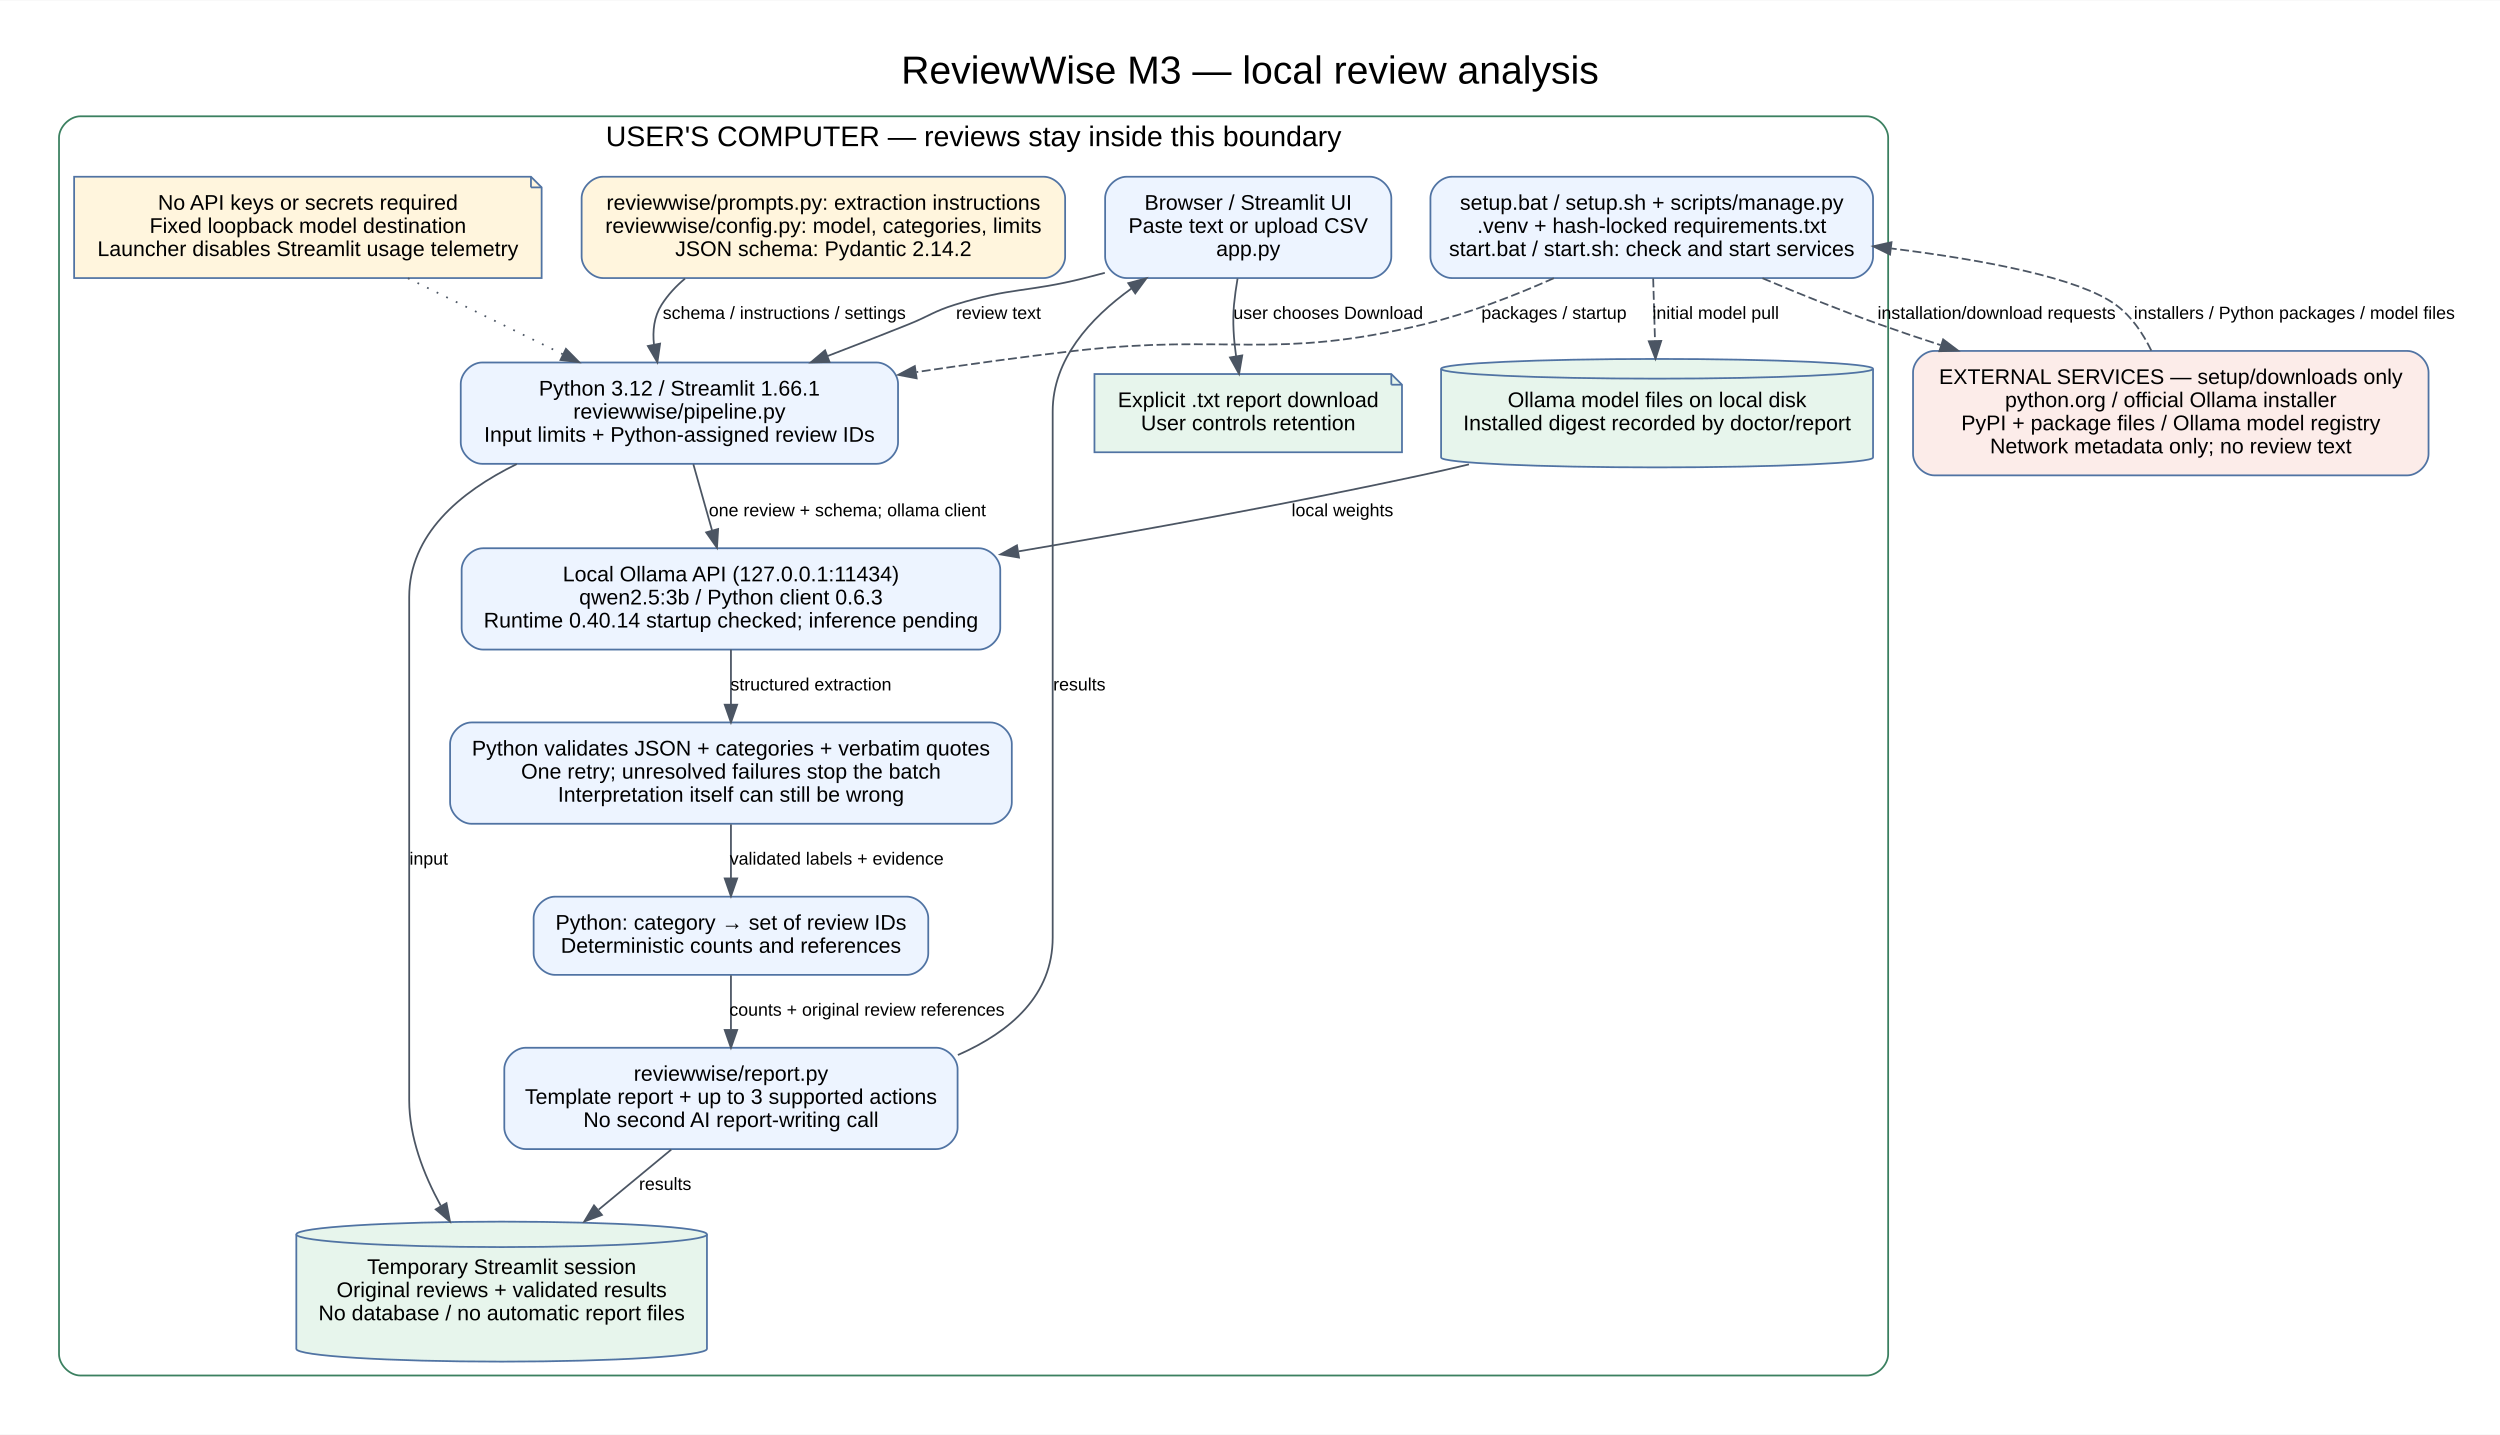
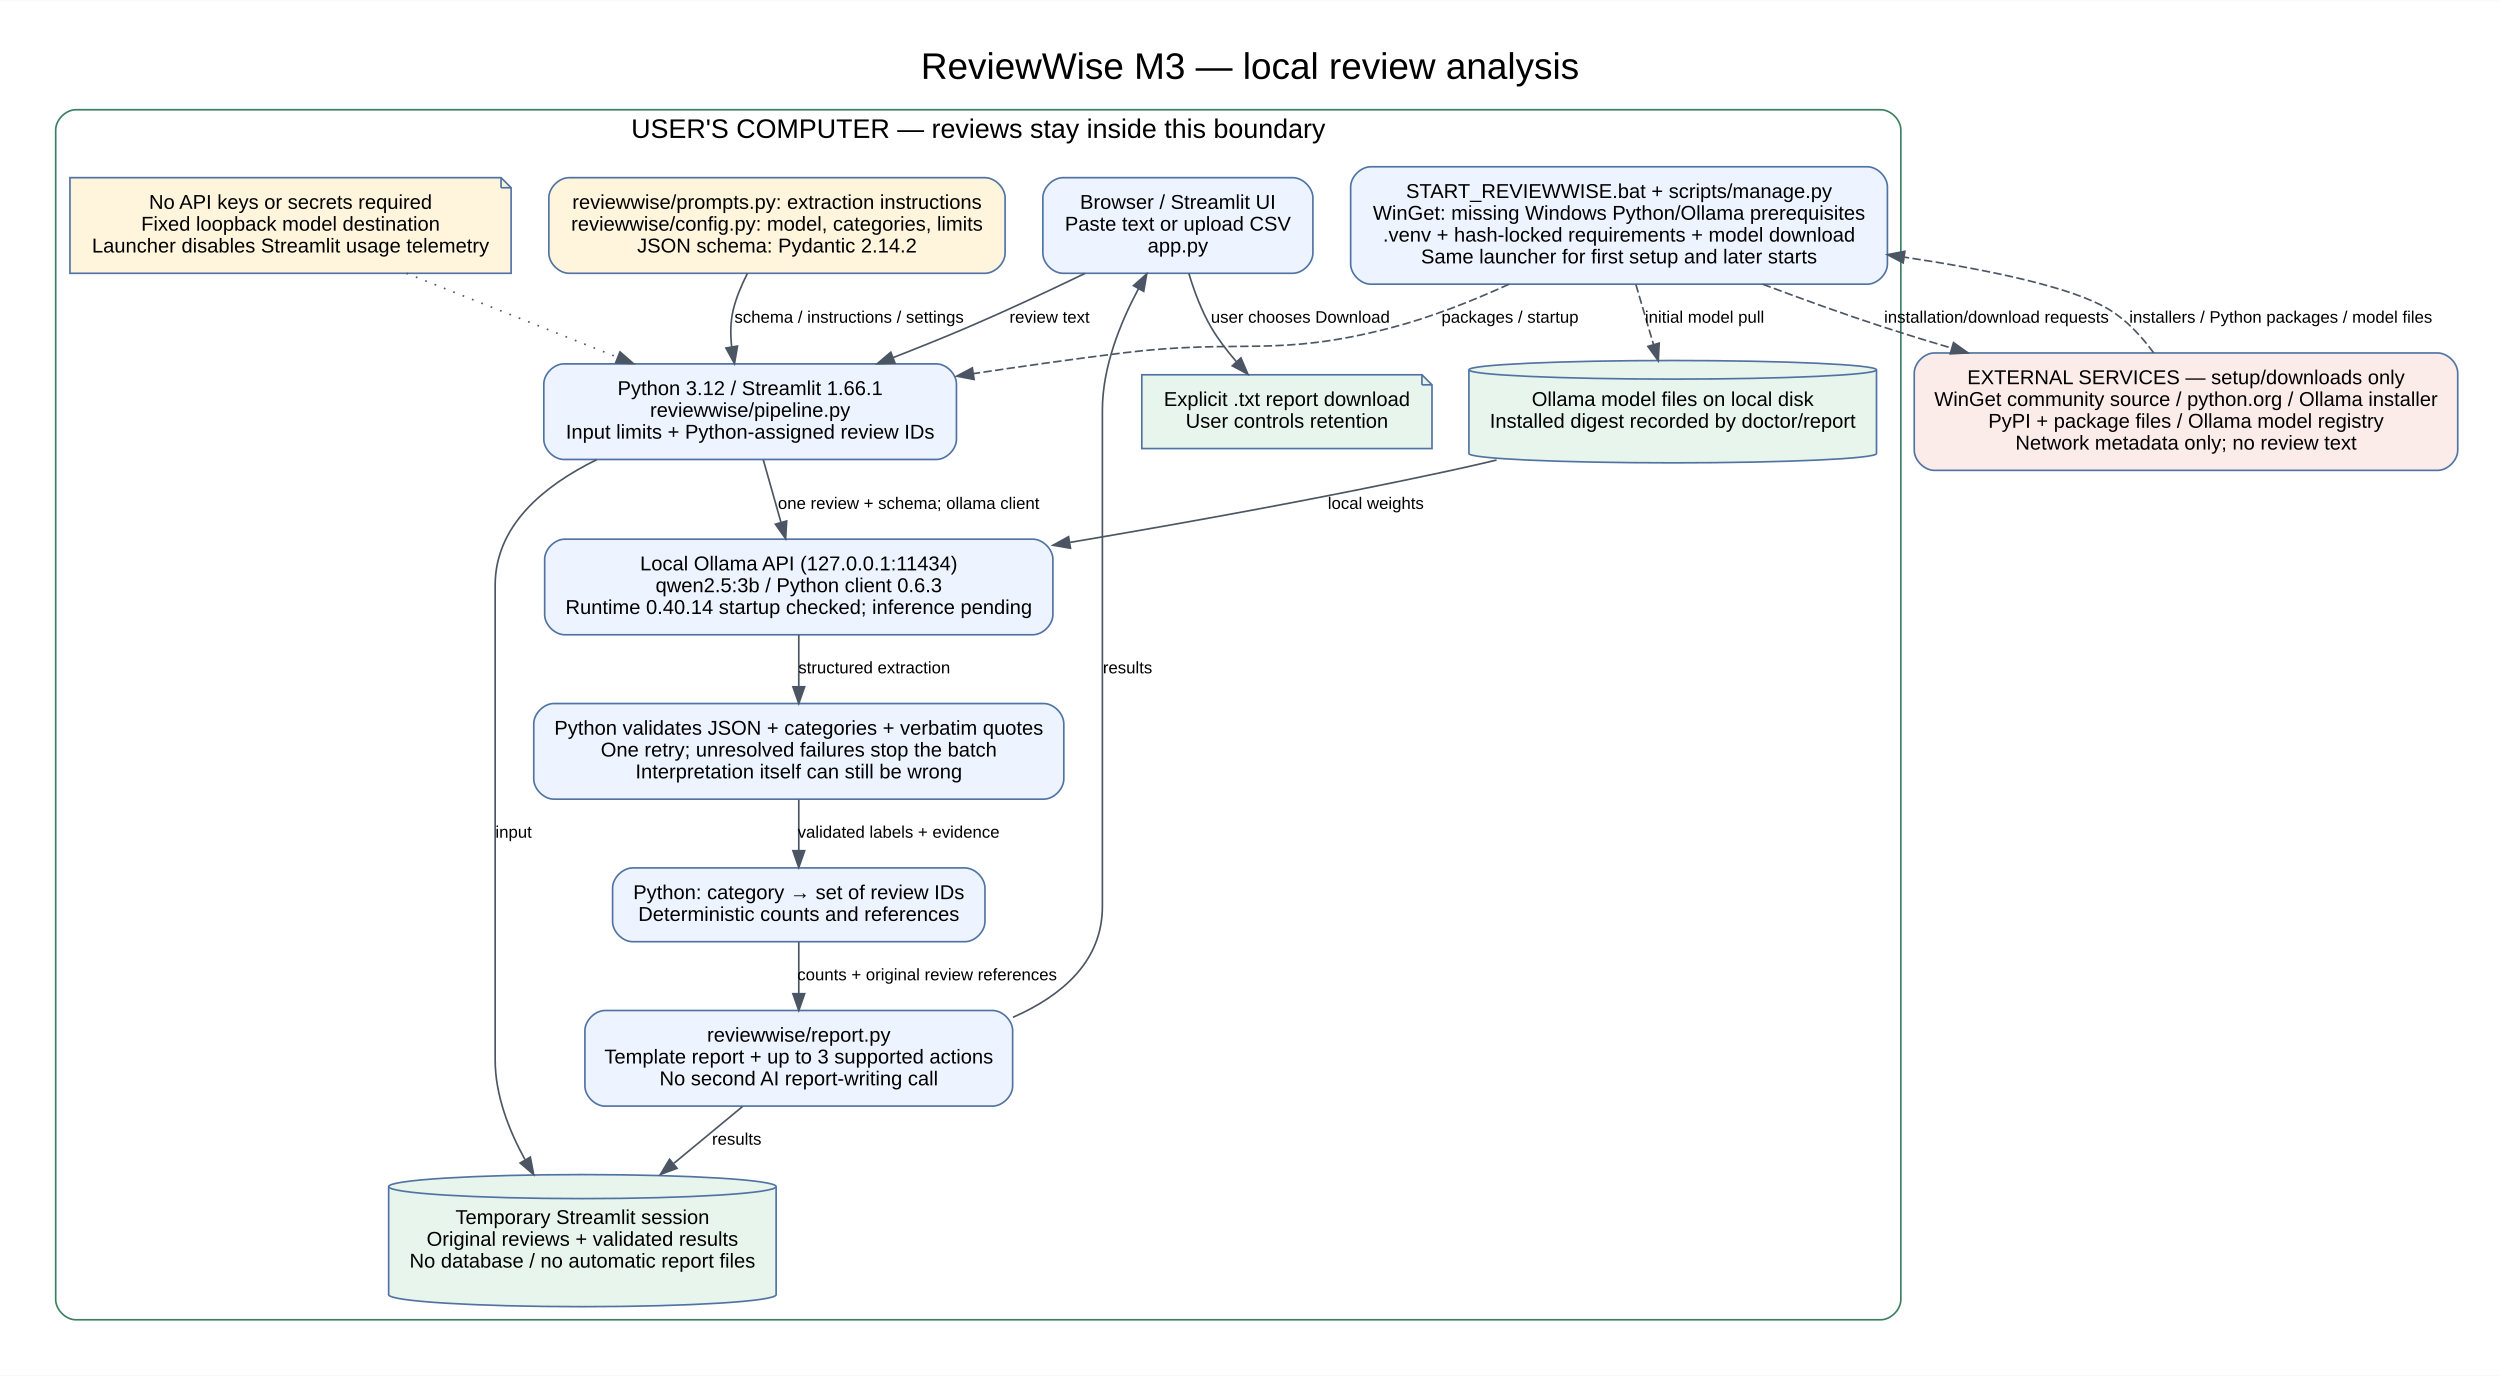
- <svg xmlns="http://www.w3.org/2000/svg" width="1406pt" height="807pt" viewBox="0.00 0.00 1406.40 806.78">
-   <g id="graph0" class="graph" transform="scale(1 1) rotate(0) translate(25.2 781.58)">
-     <polygon fill="white" stroke="transparent" points="-25.2,25.2 -25.2,-781.58 1381.2,-781.58 1381.2,25.2 -25.2,25.2" />
-     <text text-anchor="middle" x="678" y="-734.77" font-family="Arial" font-size="22.00">ReviewWise M3 — local review analysis</text>
+ <svg xmlns="http://www.w3.org/2000/svg" width="1490pt" height="820pt" viewBox="0.00 0.00 1490.40 819.78">
+   <g id="graph0" class="graph" transform="scale(1 1) rotate(0) translate(25.2 794.58)">
+     <polygon fill="white" stroke="transparent" points="-25.2,25.2 -25.2,-794.58 1465.2,-794.58 1465.2,25.2 -25.2,25.2" />
+     <text text-anchor="middle" x="720" y="-747.77" font-family="Arial" font-size="22.00">ReviewWise M3 — local review analysis</text>
    <g id="clust1" class="cluster">
-       <path fill="white" stroke="#3b8060" d="M20,-8C20,-8 1025,-8 1025,-8 1031,-8 1037,-14 1037,-20 1037,-20 1037,-704.38 1037,-704.38 1037,-710.38 1031,-716.38 1025,-716.38 1025,-716.38 20,-716.38 20,-716.38 14,-716.38 8,-710.38 8,-704.38 8,-704.38 8,-20 8,-20 8,-14 14,-8 20,-8" />
-       <text text-anchor="middle" x="522.5" y="-699.58" font-family="Arial" font-size="16.00">USER'S COMPUTER — reviews stay inside this boundary</text>
+       <path fill="white" stroke="#3b8060" d="M20,-8C20,-8 1096,-8 1096,-8 1102,-8 1108,-14 1108,-20 1108,-20 1108,-717.38 1108,-717.38 1108,-723.38 1102,-729.38 1096,-729.38 1096,-729.38 20,-729.38 20,-729.38 14,-729.38 8,-723.38 8,-717.38 8,-717.38 8,-20 8,-20 8,-14 14,-8 20,-8" />
+       <text text-anchor="middle" x="558" y="-712.58" font-family="Arial" font-size="16.00">USER'S COMPUTER — reviews stay inside this boundary</text>
    </g>
    <g id="node1" class="node">
-       <path fill="#edf4ff" stroke="#5073a3" d="M745.5,-682.38C745.5,-682.38 608.5,-682.38 608.5,-682.38 602.5,-682.38 596.5,-676.38 596.5,-670.38 596.5,-670.38 596.5,-637.38 596.5,-637.38 596.5,-631.38 602.5,-625.38 608.5,-625.38 608.5,-625.38 745.5,-625.38 745.5,-625.38 751.5,-625.38 757.5,-631.38 757.5,-637.38 757.5,-637.38 757.5,-670.38 757.5,-670.38 757.5,-676.38 751.5,-682.38 745.5,-682.38" />
-       <text text-anchor="middle" x="677" y="-663.77" font-family="Arial" font-size="12.00">Browser / Streamlit UI</text>
-       <text text-anchor="middle" x="677" y="-650.77" font-family="Arial" font-size="12.00">Paste text or upload CSV</text>
-       <text text-anchor="middle" x="677" y="-637.77" font-family="Arial" font-size="12.00">app.py</text>
+       <path fill="#edf4ff" stroke="#5073a3" d="M745.5,-688.88C745.5,-688.88 608.5,-688.88 608.5,-688.88 602.5,-688.88 596.5,-682.88 596.5,-676.88 596.5,-676.88 596.5,-643.88 596.5,-643.88 596.5,-637.88 602.5,-631.88 608.5,-631.88 608.5,-631.88 745.5,-631.88 745.5,-631.88 751.5,-631.88 757.5,-637.88 757.5,-643.88 757.5,-643.88 757.5,-676.88 757.5,-676.88 757.5,-682.88 751.5,-688.88 745.5,-688.88" />
+       <text text-anchor="middle" x="677" y="-670.27" font-family="Arial" font-size="12.00">Browser / Streamlit UI</text>
+       <text text-anchor="middle" x="677" y="-657.27" font-family="Arial" font-size="12.00">Paste text or upload CSV</text>
+       <text text-anchor="middle" x="677" y="-644.27" font-family="Arial" font-size="12.00">app.py</text>
    </g>
    <g id="node2" class="node">
-       <path fill="#edf4ff" stroke="#5073a3" d="M468,-577.88C468,-577.88 246,-577.88 246,-577.88 240,-577.88 234,-571.88 234,-565.88 234,-565.88 234,-532.88 234,-532.88 234,-526.88 240,-520.88 246,-520.88 246,-520.88 468,-520.88 468,-520.88 474,-520.88 480,-526.88 480,-532.88 480,-532.88 480,-565.88 480,-565.88 480,-571.88 474,-577.88 468,-577.88" />
-       <text text-anchor="middle" x="357" y="-559.27" font-family="Arial" font-size="12.00">Python 3.12 / Streamlit 1.66.1</text>
-       <text text-anchor="middle" x="357" y="-546.27" font-family="Arial" font-size="12.00">reviewwise/pipeline.py</text>
-       <text text-anchor="middle" x="357" y="-533.27" font-family="Arial" font-size="12.00">Input limits + Python-assigned review IDs</text>
+       <path fill="#edf4ff" stroke="#5073a3" d="M533,-577.88C533,-577.88 311,-577.88 311,-577.88 305,-577.88 299,-571.88 299,-565.88 299,-565.88 299,-532.88 299,-532.88 299,-526.88 305,-520.88 311,-520.88 311,-520.88 533,-520.88 533,-520.88 539,-520.88 545,-526.88 545,-532.88 545,-532.88 545,-565.88 545,-565.88 545,-571.88 539,-577.88 533,-577.88" />
+       <text text-anchor="middle" x="422" y="-559.27" font-family="Arial" font-size="12.00">Python 3.12 / Streamlit 1.66.1</text>
+       <text text-anchor="middle" x="422" y="-546.27" font-family="Arial" font-size="12.00">reviewwise/pipeline.py</text>
+       <text text-anchor="middle" x="422" y="-533.27" font-family="Arial" font-size="12.00">Input limits + Python-assigned review IDs</text>
    </g>
    <g id="edge1" class="edge">
-       <path fill="none" stroke="#4b5563" d="M596.33,-628.33C592.51,-627.3 588.72,-626.31 585,-625.38 552.88,-617.29 543.63,-620.21 512,-610.38 500.02,-606.65 497.64,-604.05 486,-599.38 471.27,-593.46 455.52,-587.33 440.28,-581.49" />
-       <polygon fill="#4b5563" stroke="#4b5563" points="441.45,-578.19 430.86,-577.89 438.95,-584.73 441.45,-578.19" />
-       <text text-anchor="middle" x="536.5" y="-602.38" font-family="Arial" font-size="10.00">review text</text>
+       <path fill="none" stroke="#4b5563" d="M621.62,-631.81C599.8,-621.26 574.39,-609.37 551,-599.38 536.99,-593.39 521.99,-587.36 507.34,-581.67" />
+       <polygon fill="#4b5563" stroke="#4b5563" points="508.38,-578.32 497.79,-577.98 505.86,-584.85 508.38,-578.32" />
+       <text text-anchor="middle" x="600.5" y="-602.38" font-family="Arial" font-size="10.00">review text</text>
    </g>
    <g id="node10" class="node">
-       <polygon fill="#e7f5ec" stroke="#5073a3" points="757.5,-571.38 590.5,-571.38 590.5,-527.38 763.5,-527.38 763.5,-565.38 757.5,-571.38" />
-       <polyline fill="none" stroke="#5073a3" points="757.5,-571.38 757.5,-565.38 " />
-       <polyline fill="none" stroke="#5073a3" points="763.5,-565.38 757.5,-565.38 " />
-       <text text-anchor="middle" x="677" y="-552.77" font-family="Arial" font-size="12.00">Explicit .txt report download</text>
-       <text text-anchor="middle" x="677" y="-539.77" font-family="Arial" font-size="12.00">User controls retention</text>
+       <polygon fill="#e7f5ec" stroke="#5073a3" points="822.5,-571.38 655.5,-571.38 655.5,-527.38 828.5,-527.38 828.5,-565.38 822.5,-571.38" />
+       <polyline fill="none" stroke="#5073a3" points="822.5,-571.38 822.5,-565.38 " />
+       <polyline fill="none" stroke="#5073a3" points="828.5,-565.38 822.5,-565.38 " />
+       <text text-anchor="middle" x="742" y="-552.77" font-family="Arial" font-size="12.00">Explicit .txt report download</text>
+       <text text-anchor="middle" x="742" y="-539.77" font-family="Arial" font-size="12.00">User controls retention</text>
    </g>
    <g id="edge11" class="edge">
-       <path fill="none" stroke="#4b5563" d="M671,-625.09C670.17,-620.21 669.45,-615.16 669,-610.38 668.12,-600.95 668.85,-590.73 670.17,-581.43" />
-       <polygon fill="#4b5563" stroke="#4b5563" points="673.64,-581.87 671.85,-571.43 666.74,-580.71 673.64,-581.87" />
-       <text text-anchor="middle" x="722" y="-602.38" font-family="Arial" font-size="10.00">user chooses Download</text>
+       <path fill="none" stroke="#4b5563" d="M683.56,-631.74C686.73,-621.19 691.15,-609.31 697,-599.38 701.12,-592.38 706.37,-585.53 711.82,-579.27" />
+       <polygon fill="#4b5563" stroke="#4b5563" points="714.59,-581.44 718.77,-571.7 709.43,-576.71 714.59,-581.44" />
+       <text text-anchor="middle" x="750" y="-602.38" font-family="Arial" font-size="10.00">user chooses Download</text>
    </g>
    <g id="node4" class="node">
-       <path fill="#edf4ff" stroke="#5073a3" d="M525.5,-473.38C525.5,-473.38 246.5,-473.38 246.5,-473.38 240.5,-473.38 234.5,-467.38 234.5,-461.38 234.5,-461.38 234.5,-428.38 234.5,-428.38 234.5,-422.38 240.5,-416.38 246.5,-416.38 246.5,-416.38 525.5,-416.38 525.5,-416.38 531.5,-416.38 537.5,-422.38 537.5,-428.38 537.5,-428.38 537.5,-461.38 537.5,-461.38 537.5,-467.38 531.5,-473.38 525.5,-473.38" />
-       <text text-anchor="middle" x="386" y="-454.77" font-family="Arial" font-size="12.00">Local Ollama API (127.0.0.1:11434)</text>
-       <text text-anchor="middle" x="386" y="-441.77" font-family="Arial" font-size="12.00">qwen2.5:3b / Python client 0.6.3</text>
-       <text text-anchor="middle" x="386" y="-428.77" font-family="Arial" font-size="12.00">Runtime 0.40.14 startup checked; inference pending</text>
+       <path fill="#edf4ff" stroke="#5073a3" d="M590.5,-473.38C590.5,-473.38 311.5,-473.38 311.5,-473.38 305.5,-473.38 299.5,-467.38 299.5,-461.38 299.5,-461.38 299.5,-428.38 299.5,-428.38 299.5,-422.38 305.5,-416.38 311.5,-416.38 311.5,-416.38 590.5,-416.38 590.5,-416.38 596.5,-416.38 602.5,-422.38 602.5,-428.38 602.5,-428.38 602.5,-461.38 602.5,-461.38 602.5,-467.38 596.5,-473.38 590.5,-473.38" />
+       <text text-anchor="middle" x="451" y="-454.77" font-family="Arial" font-size="12.00">Local Ollama API (127.0.0.1:11434)</text>
+       <text text-anchor="middle" x="451" y="-441.77" font-family="Arial" font-size="12.00">qwen2.5:3b / Python client 0.6.3</text>
+       <text text-anchor="middle" x="451" y="-428.77" font-family="Arial" font-size="12.00">Runtime 0.40.14 startup checked; inference pending</text>
    </g>
    <g id="edge3" class="edge">
-       <path fill="none" stroke="#4b5563" d="M364.85,-520.64C368.07,-509.24 371.86,-495.87 375.32,-483.61" />
-       <polygon fill="#4b5563" stroke="#4b5563" points="378.79,-484.21 378.15,-473.64 372.06,-482.3 378.79,-484.21" />
-       <text text-anchor="middle" x="451.5" y="-491.38" font-family="Arial" font-size="10.00">one review + schema; ollama client</text>
+       <path fill="none" stroke="#4b5563" d="M429.85,-520.64C433.07,-509.24 436.86,-495.87 440.32,-483.61" />
+       <polygon fill="#4b5563" stroke="#4b5563" points="443.79,-484.21 443.15,-473.64 437.06,-482.3 443.79,-484.21" />
+       <text text-anchor="middle" x="516.5" y="-491.38" font-family="Arial" font-size="10.00">one review + schema; ollama client</text>
    </g>
    <g id="node8" class="node">
-       <path fill="#e7f5ec" stroke="#5073a3" d="M372.5,-87.4C372.5,-91.35 320.73,-94.56 257,-94.56 193.27,-94.56 141.5,-91.35 141.5,-87.4 141.5,-87.4 141.5,-22.97 141.5,-22.97 141.5,-19.02 193.27,-15.81 257,-15.81 320.73,-15.81 372.5,-19.02 372.5,-22.97 372.5,-22.97 372.5,-87.4 372.5,-87.4" />
-       <path fill="none" stroke="#5073a3" d="M372.5,-87.4C372.5,-83.45 320.73,-80.24 257,-80.24 193.27,-80.24 141.5,-83.45 141.5,-87.4" />
-       <text text-anchor="middle" x="257" y="-65.09" font-family="Arial" font-size="12.00">Temporary Streamlit session</text>
-       <text text-anchor="middle" x="257" y="-52.09" font-family="Arial" font-size="12.00">Original reviews + validated results</text>
-       <text text-anchor="middle" x="257" y="-39.09" font-family="Arial" font-size="12.00">No database / no automatic report files</text>
+       <path fill="#e7f5ec" stroke="#5073a3" d="M437.5,-87.4C437.5,-91.35 385.73,-94.56 322,-94.56 258.27,-94.56 206.5,-91.35 206.5,-87.4 206.5,-87.4 206.5,-22.97 206.5,-22.97 206.5,-19.02 258.27,-15.81 322,-15.81 385.73,-15.81 437.5,-19.02 437.5,-22.97 437.5,-22.97 437.5,-87.4 437.5,-87.4" />
+       <path fill="none" stroke="#5073a3" d="M437.5,-87.4C437.5,-83.45 385.73,-80.24 322,-80.24 258.27,-80.24 206.5,-83.45 206.5,-87.4" />
+       <text text-anchor="middle" x="322" y="-65.09" font-family="Arial" font-size="12.00">Temporary Streamlit session</text>
+       <text text-anchor="middle" x="322" y="-52.09" font-family="Arial" font-size="12.00">Original reviews + validated results</text>
+       <text text-anchor="middle" x="322" y="-39.09" font-family="Arial" font-size="12.00">No database / no automatic report files</text>
    </g>
    <g id="edge9" class="edge">
-       <path fill="none" stroke="#4b5563" d="M265.51,-520.76C233.32,-504.95 205,-481.05 205,-445.88 205,-445.88 205,-445.88 205,-162.88 205,-142.17 213.01,-121.28 222.75,-103.54" />
-       <polygon fill="#4b5563" stroke="#4b5563" points="225.96,-104.98 227.96,-94.57 219.91,-101.46 225.96,-104.98" />
-       <text text-anchor="middle" x="216" y="-295.38" font-family="Arial" font-size="10.00">input</text>
+       <path fill="none" stroke="#4b5563" d="M330.51,-520.76C298.32,-504.95 270,-481.05 270,-445.88 270,-445.88 270,-445.88 270,-162.88 270,-142.17 278.01,-121.28 287.75,-103.54" />
+       <polygon fill="#4b5563" stroke="#4b5563" points="290.96,-104.98 292.96,-94.57 284.91,-101.46 290.96,-104.98" />
+       <text text-anchor="middle" x="281" y="-295.38" font-family="Arial" font-size="10.00">input</text>
    </g>
    <g id="node3" class="node">
-       <path fill="#fff5dd" stroke="#5073a3" d="M562,-682.38C562,-682.38 314,-682.38 314,-682.38 308,-682.38 302,-676.38 302,-670.38 302,-670.38 302,-637.38 302,-637.38 302,-631.38 308,-625.38 314,-625.38 314,-625.38 562,-625.38 562,-625.38 568,-625.38 574,-631.38 574,-637.38 574,-637.38 574,-670.38 574,-670.38 574,-676.38 568,-682.38 562,-682.38" />
-       <text text-anchor="middle" x="438" y="-663.77" font-family="Arial" font-size="12.00">reviewwise/prompts.py: extraction instructions</text>
-       <text text-anchor="middle" x="438" y="-650.77" font-family="Arial" font-size="12.00">reviewwise/config.py: model, categories, limits</text>
-       <text text-anchor="middle" x="438" y="-637.77" font-family="Arial" font-size="12.00">JSON schema: Pydantic 2.14.2</text>
+       <path fill="#fff5dd" stroke="#5073a3" d="M562,-688.88C562,-688.88 314,-688.88 314,-688.88 308,-688.88 302,-682.88 302,-676.88 302,-676.88 302,-643.88 302,-643.88 302,-637.88 308,-631.88 314,-631.88 314,-631.88 562,-631.88 562,-631.88 568,-631.88 574,-637.88 574,-643.88 574,-643.88 574,-676.88 574,-676.88 574,-682.88 568,-688.88 562,-688.88" />
+       <text text-anchor="middle" x="438" y="-670.27" font-family="Arial" font-size="12.00">reviewwise/prompts.py: extraction instructions</text>
+       <text text-anchor="middle" x="438" y="-657.27" font-family="Arial" font-size="12.00">reviewwise/config.py: model, categories, limits</text>
+       <text text-anchor="middle" x="438" y="-644.27" font-family="Arial" font-size="12.00">JSON schema: Pydantic 2.14.2</text>
    </g>
    <g id="edge2" class="edge">
-       <path fill="none" stroke="#4b5563" d="M360.16,-625.07C355.07,-620.83 350.56,-615.96 347,-610.38 342.73,-603.67 341.84,-595.73 342.7,-587.85" />
-       <polygon fill="#4b5563" stroke="#4b5563" points="346.14,-588.49 344.61,-578 339.27,-587.15 346.14,-588.49" />
-       <text text-anchor="middle" x="416" y="-602.38" font-family="Arial" font-size="10.00">schema / instructions / settings</text>
+       <path fill="none" stroke="#4b5563" d="M420.4,-631.82C416.94,-625.06 413.81,-617.66 412,-610.38 410.21,-603.19 410.15,-595.44 411.01,-587.97" />
+       <polygon fill="#4b5563" stroke="#4b5563" points="414.47,-588.48 412.67,-578.04 407.57,-587.33 414.47,-588.48" />
+       <text text-anchor="middle" x="481" y="-602.38" font-family="Arial" font-size="10.00">schema / instructions / settings</text>
    </g>
    <g id="node5" class="node">
-       <path fill="#edf4ff" stroke="#5073a3" d="M532,-375.38C532,-375.38 240,-375.38 240,-375.38 234,-375.38 228,-369.38 228,-363.38 228,-363.38 228,-330.38 228,-330.38 228,-324.38 234,-318.38 240,-318.38 240,-318.38 532,-318.38 532,-318.38 538,-318.38 544,-324.38 544,-330.38 544,-330.38 544,-363.38 544,-363.38 544,-369.38 538,-375.38 532,-375.38" />
-       <text text-anchor="middle" x="386" y="-356.77" font-family="Arial" font-size="12.00">Python validates JSON + categories + verbatim quotes</text>
-       <text text-anchor="middle" x="386" y="-343.77" font-family="Arial" font-size="12.00">One retry; unresolved failures stop the batch</text>
-       <text text-anchor="middle" x="386" y="-330.77" font-family="Arial" font-size="12.00">Interpretation itself can still be wrong</text>
+       <path fill="#edf4ff" stroke="#5073a3" d="M597,-375.38C597,-375.38 305,-375.38 305,-375.38 299,-375.38 293,-369.38 293,-363.38 293,-363.38 293,-330.38 293,-330.38 293,-324.38 299,-318.38 305,-318.38 305,-318.38 597,-318.38 597,-318.38 603,-318.38 609,-324.38 609,-330.38 609,-330.38 609,-363.38 609,-363.38 609,-369.38 603,-375.38 597,-375.38" />
+       <text text-anchor="middle" x="451" y="-356.77" font-family="Arial" font-size="12.00">Python validates JSON + categories + verbatim quotes</text>
+       <text text-anchor="middle" x="451" y="-343.77" font-family="Arial" font-size="12.00">One retry; unresolved failures stop the batch</text>
+       <text text-anchor="middle" x="451" y="-330.77" font-family="Arial" font-size="12.00">Interpretation itself can still be wrong</text>
    </g>
    <g id="edge5" class="edge">
-       <path fill="none" stroke="#4b5563" d="M386,-416.37C386,-406.72 386,-395.73 386,-385.41" />
-       <polygon fill="#4b5563" stroke="#4b5563" points="389.5,-385.39 386,-375.39 382.5,-385.39 389.5,-385.39" />
-       <text text-anchor="middle" x="431" y="-393.38" font-family="Arial" font-size="10.00">structured extraction</text>
+       <path fill="none" stroke="#4b5563" d="M451,-416.37C451,-406.72 451,-395.73 451,-385.41" />
+       <polygon fill="#4b5563" stroke="#4b5563" points="454.5,-385.39 451,-375.39 447.5,-385.39 454.5,-385.39" />
+       <text text-anchor="middle" x="496" y="-393.38" font-family="Arial" font-size="10.00">structured extraction</text>
    </g>
    <g id="node6" class="node">
-       <path fill="#edf4ff" stroke="#5073a3" d="M485,-277.38C485,-277.38 287,-277.38 287,-277.38 281,-277.38 275,-271.38 275,-265.38 275,-265.38 275,-245.38 275,-245.38 275,-239.38 281,-233.38 287,-233.38 287,-233.38 485,-233.38 485,-233.38 491,-233.38 497,-239.38 497,-245.38 497,-245.38 497,-265.38 497,-265.38 497,-271.38 491,-277.38 485,-277.38" />
-       <text text-anchor="middle" x="386" y="-258.77" font-family="Arial" font-size="12.00">Python: category → set of review IDs</text>
-       <text text-anchor="middle" x="386" y="-245.78" font-family="Arial" font-size="12.00">Deterministic counts and references</text>
+       <path fill="#edf4ff" stroke="#5073a3" d="M550,-277.38C550,-277.38 352,-277.38 352,-277.38 346,-277.38 340,-271.38 340,-265.38 340,-265.38 340,-245.38 340,-245.38 340,-239.38 346,-233.38 352,-233.38 352,-233.38 550,-233.38 550,-233.38 556,-233.38 562,-239.38 562,-245.38 562,-245.38 562,-265.38 562,-265.38 562,-271.38 556,-277.38 550,-277.38" />
+       <text text-anchor="middle" x="451" y="-258.77" font-family="Arial" font-size="12.00">Python: category → set of review IDs</text>
+       <text text-anchor="middle" x="451" y="-245.78" font-family="Arial" font-size="12.00">Deterministic counts and references</text>
    </g>
    <g id="edge6" class="edge">
-       <path fill="none" stroke="#4b5563" d="M386,-318.05C386,-308.48 386,-297.69 386,-287.85" />
-       <polygon fill="#4b5563" stroke="#4b5563" points="389.5,-287.64 386,-277.64 382.5,-287.64 389.5,-287.64" />
-       <text text-anchor="middle" x="445.5" y="-295.38" font-family="Arial" font-size="10.00">validated labels + evidence</text>
+       <path fill="none" stroke="#4b5563" d="M451,-318.05C451,-308.48 451,-297.69 451,-287.85" />
+       <polygon fill="#4b5563" stroke="#4b5563" points="454.5,-287.64 451,-277.64 447.5,-287.64 454.5,-287.64" />
+       <text text-anchor="middle" x="510.5" y="-295.38" font-family="Arial" font-size="10.00">validated labels + evidence</text>
    </g>
    <g id="node7" class="node">
-       <path fill="#edf4ff" stroke="#5073a3" d="M501.5,-192.38C501.5,-192.38 270.5,-192.38 270.5,-192.38 264.5,-192.38 258.5,-186.38 258.5,-180.38 258.5,-180.38 258.5,-147.38 258.5,-147.38 258.5,-141.38 264.5,-135.38 270.5,-135.38 270.5,-135.38 501.5,-135.38 501.5,-135.38 507.5,-135.38 513.5,-141.38 513.5,-147.38 513.5,-147.38 513.5,-180.38 513.5,-180.38 513.5,-186.38 507.5,-192.38 501.5,-192.38" />
-       <text text-anchor="middle" x="386" y="-173.78" font-family="Arial" font-size="12.00">reviewwise/report.py</text>
-       <text text-anchor="middle" x="386" y="-160.78" font-family="Arial" font-size="12.00">Template report + up to 3 supported actions</text>
-       <text text-anchor="middle" x="386" y="-147.78" font-family="Arial" font-size="12.00">No second AI report-writing call</text>
+       <path fill="#edf4ff" stroke="#5073a3" d="M566.5,-192.38C566.5,-192.38 335.5,-192.38 335.5,-192.38 329.5,-192.38 323.5,-186.38 323.5,-180.38 323.5,-180.38 323.5,-147.38 323.5,-147.38 323.5,-141.38 329.5,-135.38 335.5,-135.38 335.5,-135.38 566.5,-135.38 566.5,-135.38 572.5,-135.38 578.5,-141.38 578.5,-147.38 578.5,-147.38 578.5,-180.38 578.5,-180.38 578.5,-186.38 572.5,-192.38 566.5,-192.38" />
+       <text text-anchor="middle" x="451" y="-173.78" font-family="Arial" font-size="12.00">reviewwise/report.py</text>
+       <text text-anchor="middle" x="451" y="-160.78" font-family="Arial" font-size="12.00">Template report + up to 3 supported actions</text>
+       <text text-anchor="middle" x="451" y="-147.78" font-family="Arial" font-size="12.00">No second AI report-writing call</text>
    </g>
    <g id="edge7" class="edge">
-       <path fill="none" stroke="#4b5563" d="M386,-233.16C386,-224.02 386,-213.03 386,-202.57" />
-       <polygon fill="#4b5563" stroke="#4b5563" points="389.5,-202.38 386,-192.38 382.5,-202.38 389.5,-202.38" />
-       <text text-anchor="middle" x="462.5" y="-210.38" font-family="Arial" font-size="10.00">counts + original review references</text>
+       <path fill="none" stroke="#4b5563" d="M451,-233.16C451,-224.02 451,-213.03 451,-202.57" />
+       <polygon fill="#4b5563" stroke="#4b5563" points="454.5,-202.38 451,-192.38 447.5,-202.38 454.5,-202.38" />
+       <text text-anchor="middle" x="527.5" y="-210.38" font-family="Arial" font-size="10.00">counts + original review references</text>
    </g>
    <g id="edge8" class="edge">
-       <path fill="none" stroke="#4b5563" d="M513.67,-188.3C543.62,-201.49 567,-222.12 567,-254.38 567,-550.38 567,-550.38 567,-550.38 567,-579.45 587.82,-602.62 611.34,-619.53" />
-       <polygon fill="#4b5563" stroke="#4b5563" points="609.51,-622.52 619.74,-625.25 613.45,-616.73 609.51,-622.52" />
-       <text text-anchor="middle" x="582" y="-393.38" font-family="Arial" font-size="10.00">results</text>
+       <path fill="none" stroke="#4b5563" d="M578.67,-188.3C608.62,-201.49 632,-222.12 632,-254.38 632,-550.38 632,-550.38 632,-550.38 632,-575.76 642.56,-602.13 653.45,-622.57" />
+       <polygon fill="#4b5563" stroke="#4b5563" points="650.51,-624.49 658.44,-631.52 656.63,-621.08 650.51,-624.49" />
+       <text text-anchor="middle" x="647" y="-393.38" font-family="Arial" font-size="10.00">results</text>
    </g>
    <g id="edge10" class="edge">
-       <path fill="none" stroke="#4b5563" d="M352.44,-135.12C339.96,-124.8 325.46,-112.8 311.58,-101.32" />
-       <polygon fill="#4b5563" stroke="#4b5563" points="313.43,-98.32 303.5,-94.64 308.97,-103.71 313.43,-98.32" />
-       <text text-anchor="middle" x="349" y="-112.37" font-family="Arial" font-size="10.00">results</text>
+       <path fill="none" stroke="#4b5563" d="M417.44,-135.12C404.96,-124.8 390.46,-112.8 376.58,-101.32" />
+       <polygon fill="#4b5563" stroke="#4b5563" points="378.43,-98.32 368.5,-94.64 373.97,-103.71 378.43,-98.32" />
+       <text text-anchor="middle" x="414" y="-112.37" font-family="Arial" font-size="10.00">results</text>
    </g>
    <g id="node9" class="node">
-       <path fill="#e7f5ec" stroke="#5073a3" d="M1028.5,-574.33C1028.5,-577.39 974.04,-579.88 907,-579.88 839.96,-579.88 785.5,-577.39 785.5,-574.33 785.5,-574.33 785.5,-524.42 785.5,-524.42 785.5,-521.36 839.96,-518.87 907,-518.87 974.04,-518.87 1028.5,-521.36 1028.5,-524.42 1028.5,-524.42 1028.5,-574.33 1028.5,-574.33" />
-       <path fill="none" stroke="#5073a3" d="M1028.5,-574.33C1028.5,-571.27 974.04,-568.79 907,-568.79 839.96,-568.79 785.5,-571.27 785.5,-574.33" />
-       <text text-anchor="middle" x="907" y="-552.77" font-family="Arial" font-size="12.00">Ollama model files on local disk</text>
-       <text text-anchor="middle" x="907" y="-539.77" font-family="Arial" font-size="12.00">Installed digest recorded by doctor/report</text>
+       <path fill="#e7f5ec" stroke="#5073a3" d="M1093.5,-574.33C1093.5,-577.39 1039.04,-579.88 972,-579.88 904.96,-579.88 850.5,-577.39 850.5,-574.33 850.5,-574.33 850.5,-524.42 850.5,-524.42 850.5,-521.36 904.96,-518.87 972,-518.87 1039.04,-518.87 1093.5,-521.36 1093.5,-524.42 1093.5,-524.42 1093.5,-574.33 1093.5,-574.33" />
+       <path fill="none" stroke="#5073a3" d="M1093.5,-574.33C1093.5,-571.27 1039.04,-568.79 972,-568.79 904.96,-568.79 850.5,-571.27 850.5,-574.33" />
+       <text text-anchor="middle" x="972" y="-552.77" font-family="Arial" font-size="12.00">Ollama model files on local disk</text>
+       <text text-anchor="middle" x="972" y="-539.77" font-family="Arial" font-size="12.00">Installed digest recorded by doctor/report</text>
    </g>
    <g id="edge4" class="edge">
-       <path fill="none" stroke="#4b5563" d="M801.18,-520.56C792.01,-518.38 782.85,-516.29 774,-514.38 700.07,-498.42 617.63,-483.47 547.82,-471.64" />
-       <polygon fill="#4b5563" stroke="#4b5563" points="548.05,-468.13 537.61,-469.91 546.89,-475.03 548.05,-468.13" />
-       <text text-anchor="middle" x="730" y="-491.38" font-family="Arial" font-size="10.00">local weights</text>
+       <path fill="none" stroke="#4b5563" d="M866.98,-520.54C857.88,-518.36 848.79,-516.28 840,-514.38 765.74,-498.3 682.89,-483.31 612.8,-471.47" />
+       <polygon fill="#4b5563" stroke="#4b5563" points="612.99,-467.96 602.55,-469.75 611.83,-474.86 612.99,-467.96" />
+       <text text-anchor="middle" x="795" y="-491.38" font-family="Arial" font-size="10.00">local weights</text>
    </g>
    <g id="node11" class="node">
-       <path fill="#edf4ff" stroke="#5073a3" d="M1016.5,-682.38C1016.5,-682.38 791.5,-682.38 791.5,-682.38 785.5,-682.38 779.5,-676.38 779.5,-670.38 779.5,-670.38 779.5,-637.38 779.5,-637.38 779.5,-631.38 785.5,-625.38 791.5,-625.38 791.5,-625.38 1016.5,-625.38 1016.5,-625.38 1022.5,-625.38 1028.5,-631.38 1028.5,-637.38 1028.5,-637.38 1028.5,-670.38 1028.5,-670.38 1028.5,-676.38 1022.5,-682.38 1016.5,-682.38" />
-       <text text-anchor="middle" x="904" y="-663.77" font-family="Arial" font-size="12.00">setup.bat / setup.sh + scripts/manage.py</text>
-       <text text-anchor="middle" x="904" y="-650.77" font-family="Arial" font-size="12.00">.venv + hash-locked requirements.txt</text>
-       <text text-anchor="middle" x="904" y="-637.77" font-family="Arial" font-size="12.00">start.bat / start.sh: check and start services</text>
+       <path fill="#edf4ff" stroke="#5073a3" d="M1088,-695.38C1088,-695.38 792,-695.38 792,-695.38 786,-695.38 780,-689.38 780,-683.38 780,-683.38 780,-637.38 780,-637.38 780,-631.38 786,-625.38 792,-625.38 792,-625.38 1088,-625.38 1088,-625.38 1094,-625.38 1100,-631.38 1100,-637.38 1100,-637.38 1100,-683.38 1100,-683.38 1100,-689.38 1094,-695.38 1088,-695.38" />
+       <text text-anchor="middle" x="940" y="-676.77" font-family="Arial" font-size="12.00">START_REVIEWWISE.bat + scripts/manage.py</text>
+       <text text-anchor="middle" x="940" y="-663.77" font-family="Arial" font-size="12.00">WinGet: missing Windows Python/Ollama prerequisites</text>
+       <text text-anchor="middle" x="940" y="-650.77" font-family="Arial" font-size="12.00">.venv + hash-locked requirements + model download</text>
+       <text text-anchor="middle" x="940" y="-637.77" font-family="Arial" font-size="12.00">Same launcher for first setup and later starts</text>
    </g>
    <g id="edge12" class="edge">
-       <path fill="none" stroke="#4b5563" stroke-dasharray="5,2" d="M848.92,-625.3C826.79,-615.45 800.71,-605.31 776,-599.38 690.62,-578.85 666.24,-594.36 579,-584.38 550.24,-581.08 519.49,-576.84 490.32,-572.48" />
-       <polygon fill="#4b5563" stroke="#4b5563" points="490.48,-568.96 480.07,-570.93 489.44,-575.88 490.48,-568.96" />
-       <text text-anchor="middle" x="849" y="-602.38" font-family="Arial" font-size="10.00">packages / startup</text>
+       <path fill="none" stroke="#4b5563" stroke-dasharray="5,2" d="M874.44,-625.35C852.57,-615.4 827.73,-605.55 804,-599.38 734.88,-581.39 714.89,-593.12 644,-584.38 615.27,-580.83 584.53,-576.48 555.36,-572.1" />
+       <polygon fill="#4b5563" stroke="#4b5563" points="555.53,-568.58 545.12,-570.54 554.48,-575.5 555.53,-568.58" />
+       <text text-anchor="middle" x="875" y="-602.38" font-family="Arial" font-size="10.00">packages / startup</text>
    </g>
    <g id="edge13" class="edge">
-       <path fill="none" stroke="#4b5563" stroke-dasharray="5,2" d="M904.81,-625.14C905.13,-614.31 905.5,-601.71 905.84,-589.96" />
-       <polygon fill="#4b5563" stroke="#4b5563" points="909.34,-590.03 906.13,-579.93 902.34,-589.82 909.34,-590.03" />
-       <text text-anchor="middle" x="940" y="-602.38" font-family="Arial" font-size="10.00">initial model pull</text>
+       <path fill="none" stroke="#4b5563" stroke-dasharray="5,2" d="M950.04,-625.19C953.35,-613.89 957.07,-601.23 960.49,-589.58" />
+       <polygon fill="#4b5563" stroke="#4b5563" points="963.94,-590.25 963.4,-579.67 957.22,-588.28 963.94,-590.25" />
+       <text text-anchor="middle" x="991" y="-602.38" font-family="Arial" font-size="10.00">initial model pull</text>
    </g>
    <g id="node13" class="node">
-       <path fill="#fcece9" stroke="#5073a3" d="M1329,-584.38C1329,-584.38 1063,-584.38 1063,-584.38 1057,-584.38 1051,-578.38 1051,-572.38 1051,-572.38 1051,-526.38 1051,-526.38 1051,-520.38 1057,-514.38 1063,-514.38 1063,-514.38 1329,-514.38 1329,-514.38 1335,-514.38 1341,-520.38 1341,-526.38 1341,-526.38 1341,-572.38 1341,-572.38 1341,-578.38 1335,-584.38 1329,-584.38" />
-       <text text-anchor="middle" x="1196" y="-565.77" font-family="Arial" font-size="12.00">EXTERNAL SERVICES — setup/downloads only</text>
-       <text text-anchor="middle" x="1196" y="-552.77" font-family="Arial" font-size="12.00">python.org / official Ollama installer</text>
-       <text text-anchor="middle" x="1196" y="-539.77" font-family="Arial" font-size="12.00">PyPI + package files / Ollama model registry</text>
-       <text text-anchor="middle" x="1196" y="-526.77" font-family="Arial" font-size="12.00">Network metadata only; no review text</text>
+       <path fill="#fcece9" stroke="#5073a3" d="M1428,-584.38C1428,-584.38 1128,-584.38 1128,-584.38 1122,-584.38 1116,-578.38 1116,-572.38 1116,-572.38 1116,-526.38 1116,-526.38 1116,-520.38 1122,-514.38 1128,-514.38 1128,-514.38 1428,-514.38 1428,-514.38 1434,-514.38 1440,-520.38 1440,-526.38 1440,-526.38 1440,-572.38 1440,-572.38 1440,-578.38 1434,-584.38 1428,-584.38" />
+       <text text-anchor="middle" x="1278" y="-565.77" font-family="Arial" font-size="12.00">EXTERNAL SERVICES — setup/downloads only</text>
+       <text text-anchor="middle" x="1278" y="-552.77" font-family="Arial" font-size="12.00">WinGet community source / python.org / Ollama installer</text>
+       <text text-anchor="middle" x="1278" y="-539.77" font-family="Arial" font-size="12.00">PyPI + package files / Ollama model registry</text>
+       <text text-anchor="middle" x="1278" y="-526.77" font-family="Arial" font-size="12.00">Network metadata only; no review text</text>
    </g>
    <g id="edge15" class="edge">
-       <path fill="none" stroke="#4b5563" stroke-dasharray="5,2" d="M966.31,-625.28C987.03,-616.52 1010.34,-607.11 1032,-599.38 1043.15,-595.39 1054.8,-591.46 1066.53,-587.66" />
-       <polygon fill="#4b5563" stroke="#4b5563" points="1067.93,-590.89 1076.39,-584.51 1065.8,-584.22 1067.93,-590.89" />
-       <text text-anchor="middle" x="1098" y="-602.38" font-family="Arial" font-size="10.00">installation/download requests</text>
+       <path fill="none" stroke="#4b5563" stroke-dasharray="5,2" d="M1025.71,-625.35C1049.31,-616.45 1075.01,-607.17 1099,-599.38 1111.7,-595.25 1124.98,-591.18 1138.32,-587.25" />
+       <polygon fill="#4b5563" stroke="#4b5563" points="1139.41,-590.57 1148.03,-584.41 1137.45,-583.85 1139.41,-590.57" />
+       <text text-anchor="middle" x="1165" y="-602.38" font-family="Arial" font-size="10.00">installation/download requests</text>
    </g>
    <g id="node12" class="node">
-       <polygon fill="#fff5dd" stroke="#5073a3" points="273.5,-682.38 16.5,-682.38 16.5,-625.38 279.5,-625.38 279.5,-676.38 273.5,-682.38" />
-       <polyline fill="none" stroke="#5073a3" points="273.5,-682.38 273.5,-676.38 " />
-       <polyline fill="none" stroke="#5073a3" points="279.5,-676.38 273.5,-676.38 " />
-       <text text-anchor="middle" x="148" y="-663.77" font-family="Arial" font-size="12.00">No API keys or secrets required</text>
-       <text text-anchor="middle" x="148" y="-650.77" font-family="Arial" font-size="12.00">Fixed loopback model destination</text>
-       <text text-anchor="middle" x="148" y="-637.77" font-family="Arial" font-size="12.00">Launcher disables Streamlit usage telemetry</text>
+       <polygon fill="#fff5dd" stroke="#5073a3" points="273.5,-688.88 16.5,-688.88 16.5,-631.88 279.5,-631.88 279.5,-682.88 273.5,-688.88" />
+       <polyline fill="none" stroke="#5073a3" points="273.5,-688.88 273.5,-682.88 " />
+       <polyline fill="none" stroke="#5073a3" points="279.5,-682.88 273.5,-682.88 " />
+       <text text-anchor="middle" x="148" y="-670.27" font-family="Arial" font-size="12.00">No API keys or secrets required</text>
+       <text text-anchor="middle" x="148" y="-657.27" font-family="Arial" font-size="12.00">Fixed loopback model destination</text>
+       <text text-anchor="middle" x="148" y="-644.27" font-family="Arial" font-size="12.00">Launcher disables Streamlit usage telemetry</text>
    </g>
    <g id="edge14" class="edge">
-       <path fill="none" stroke="#4b5563" stroke-dasharray="1,5" d="M204.28,-625.27C231.11,-612.11 263.37,-596.29 291.32,-582.59" />
-       <polygon fill="#4b5563" stroke="#4b5563" points="293.18,-585.57 300.62,-578.03 290.1,-579.29 293.18,-585.57" />
+       <path fill="none" stroke="#4b5563" stroke-dasharray="1,5" d="M217.14,-631.87C255.45,-616.63 303.22,-597.62 343,-581.8" />
+       <polygon fill="#4b5563" stroke="#4b5563" points="344.41,-585.01 352.4,-578.06 341.82,-578.51 344.41,-585.01" />
    </g>
    <g id="edge16" class="edge">
-       <path fill="none" stroke="#4b5563" stroke-dasharray="5,2" d="M1185.04,-584.58C1180.33,-594.3 1173.83,-603.97 1165,-610.38 1144.14,-625.51 1091.38,-635.54 1038.72,-642.04" />
-       <polygon fill="#4b5563" stroke="#4b5563" points="1038.06,-638.59 1028.54,-643.25 1038.89,-645.54 1038.06,-638.59" />
-       <text text-anchor="middle" x="1265.5" y="-602.38" font-family="Arial" font-size="10.00">installers / Python packages / model files</text>
+       <path fill="none" stroke="#4b5563" stroke-dasharray="5,2" d="M1258.75,-584.41C1251.58,-594.24 1242.57,-604.02 1232,-610.38 1210.17,-623.5 1161.48,-633.81 1109.99,-641.52" />
+       <polygon fill="#4b5563" stroke="#4b5563" points="1109.4,-638.06 1100.01,-642.97 1110.41,-644.99 1109.4,-638.06" />
+       <text text-anchor="middle" x="1334.5" y="-602.38" font-family="Arial" font-size="10.00">installers / Python packages / model files</text>
    </g>
  </g>
</svg>
